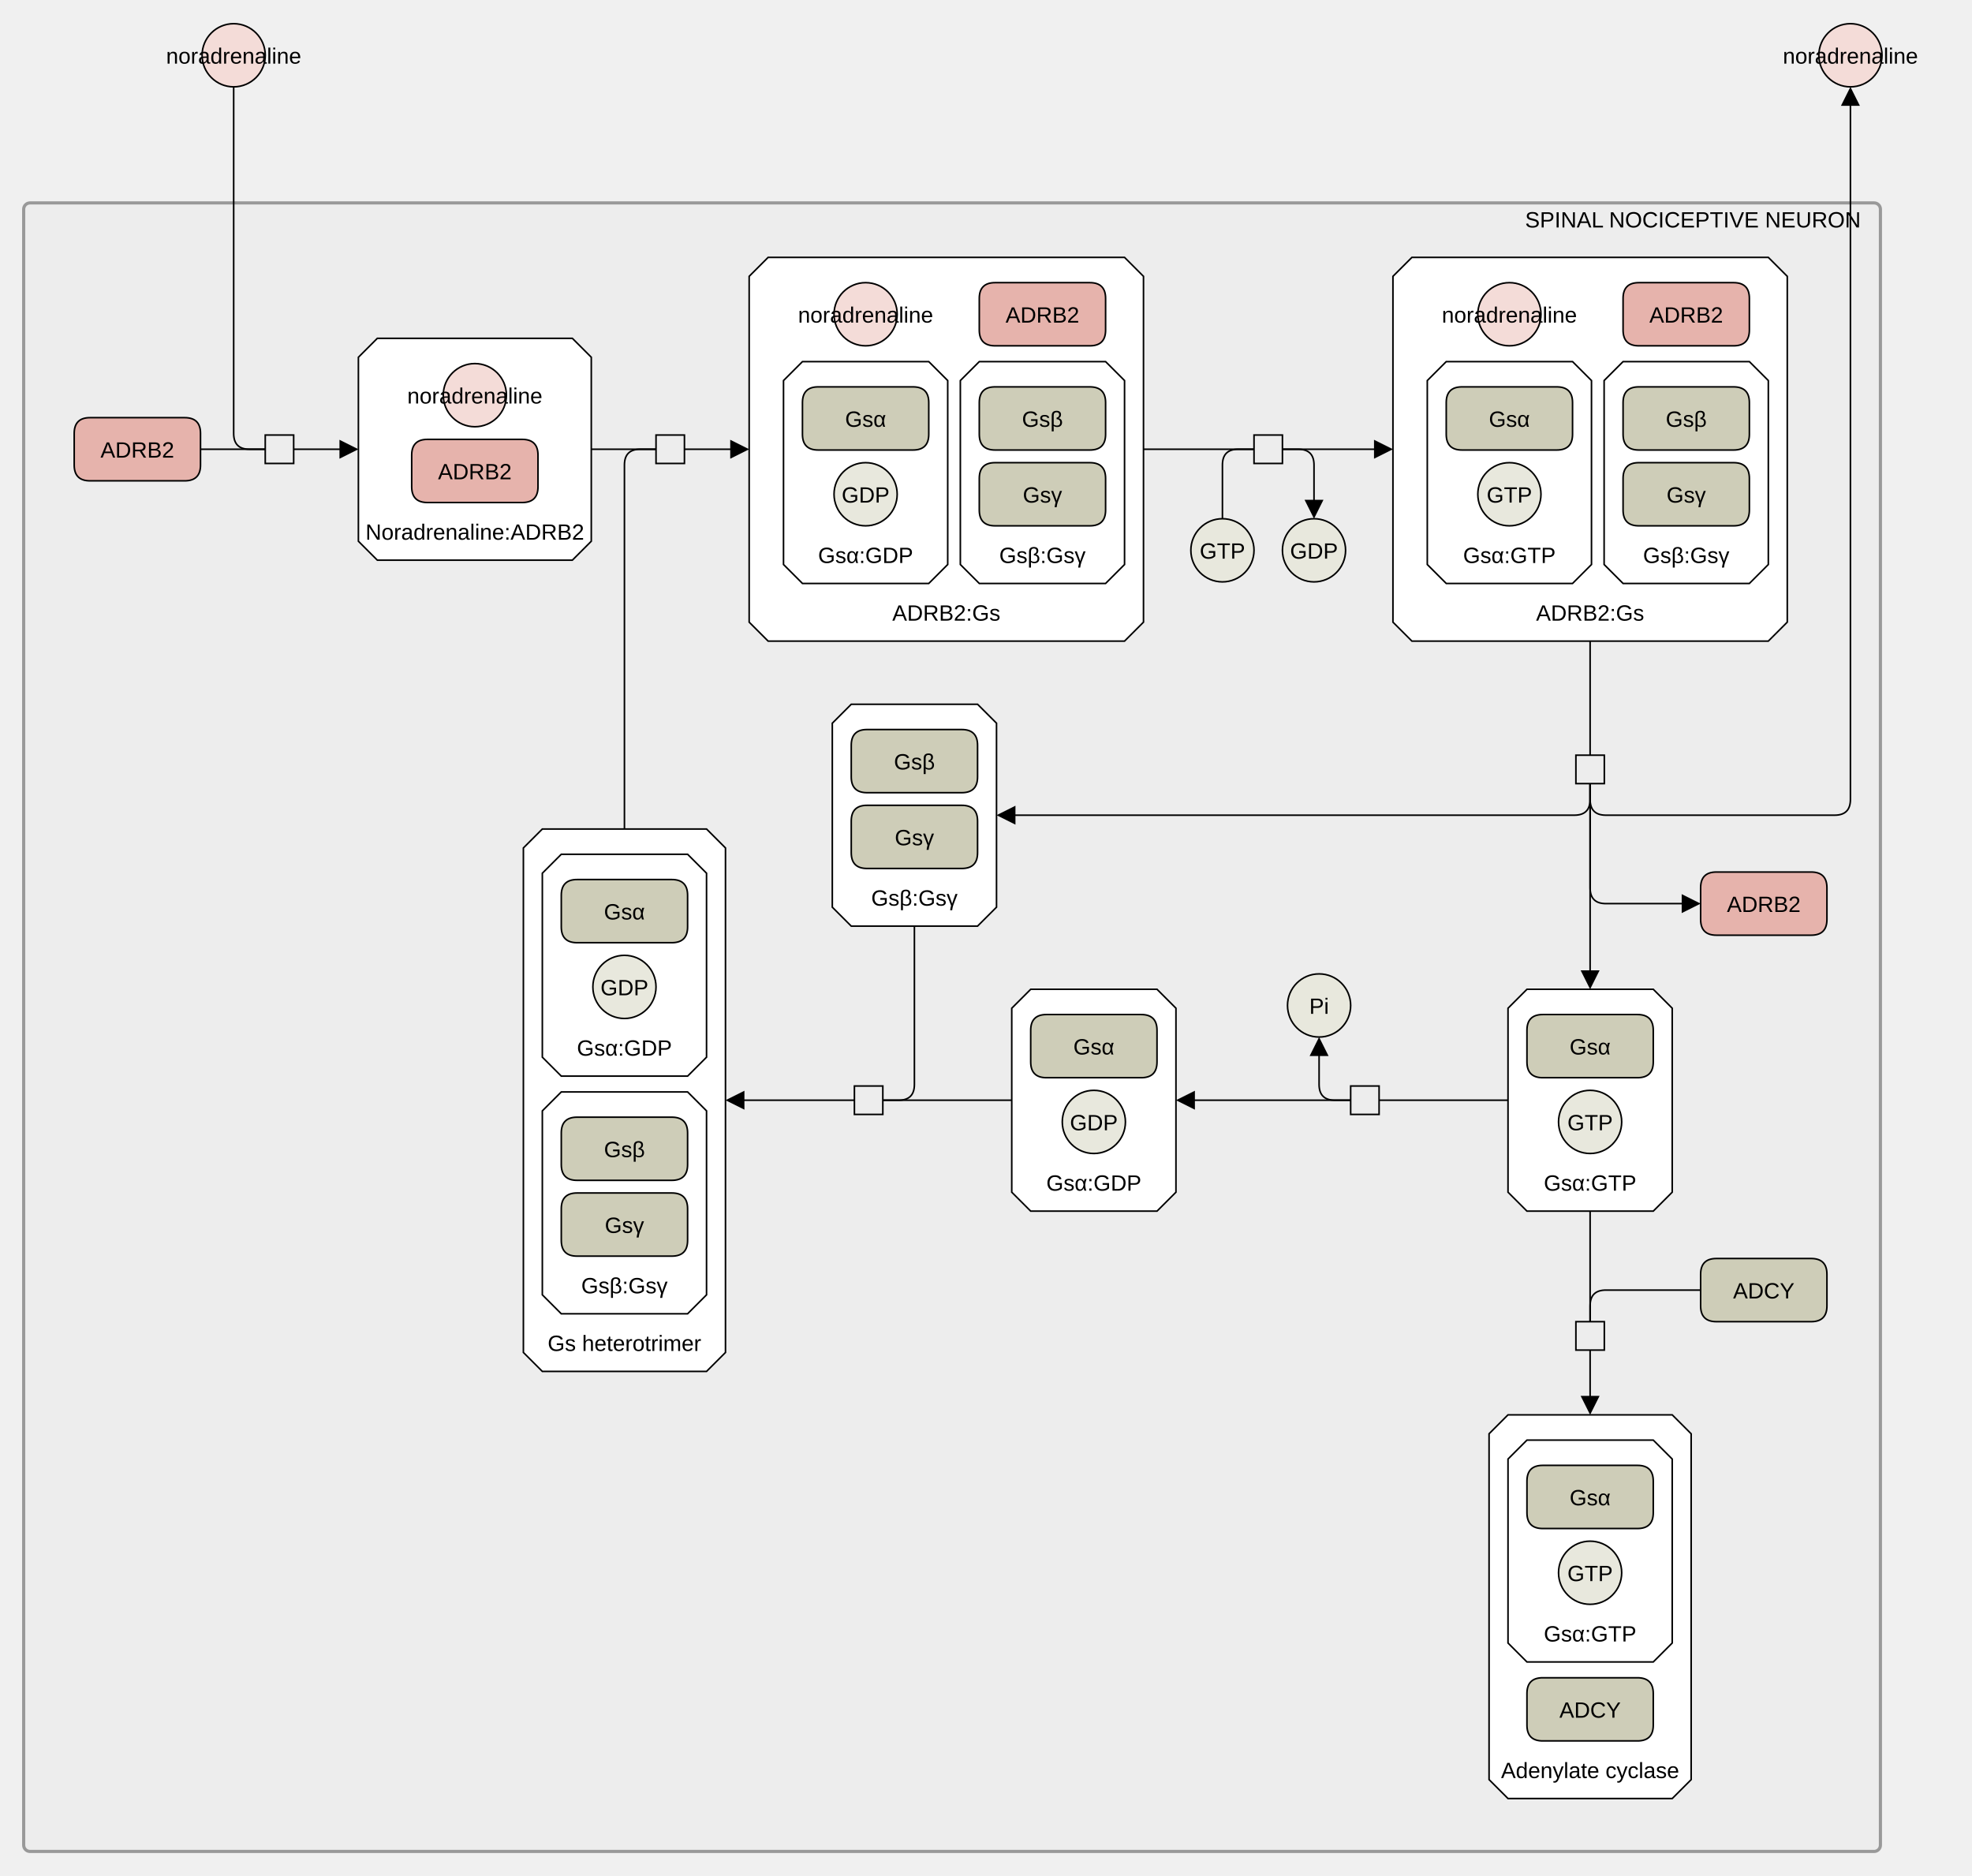
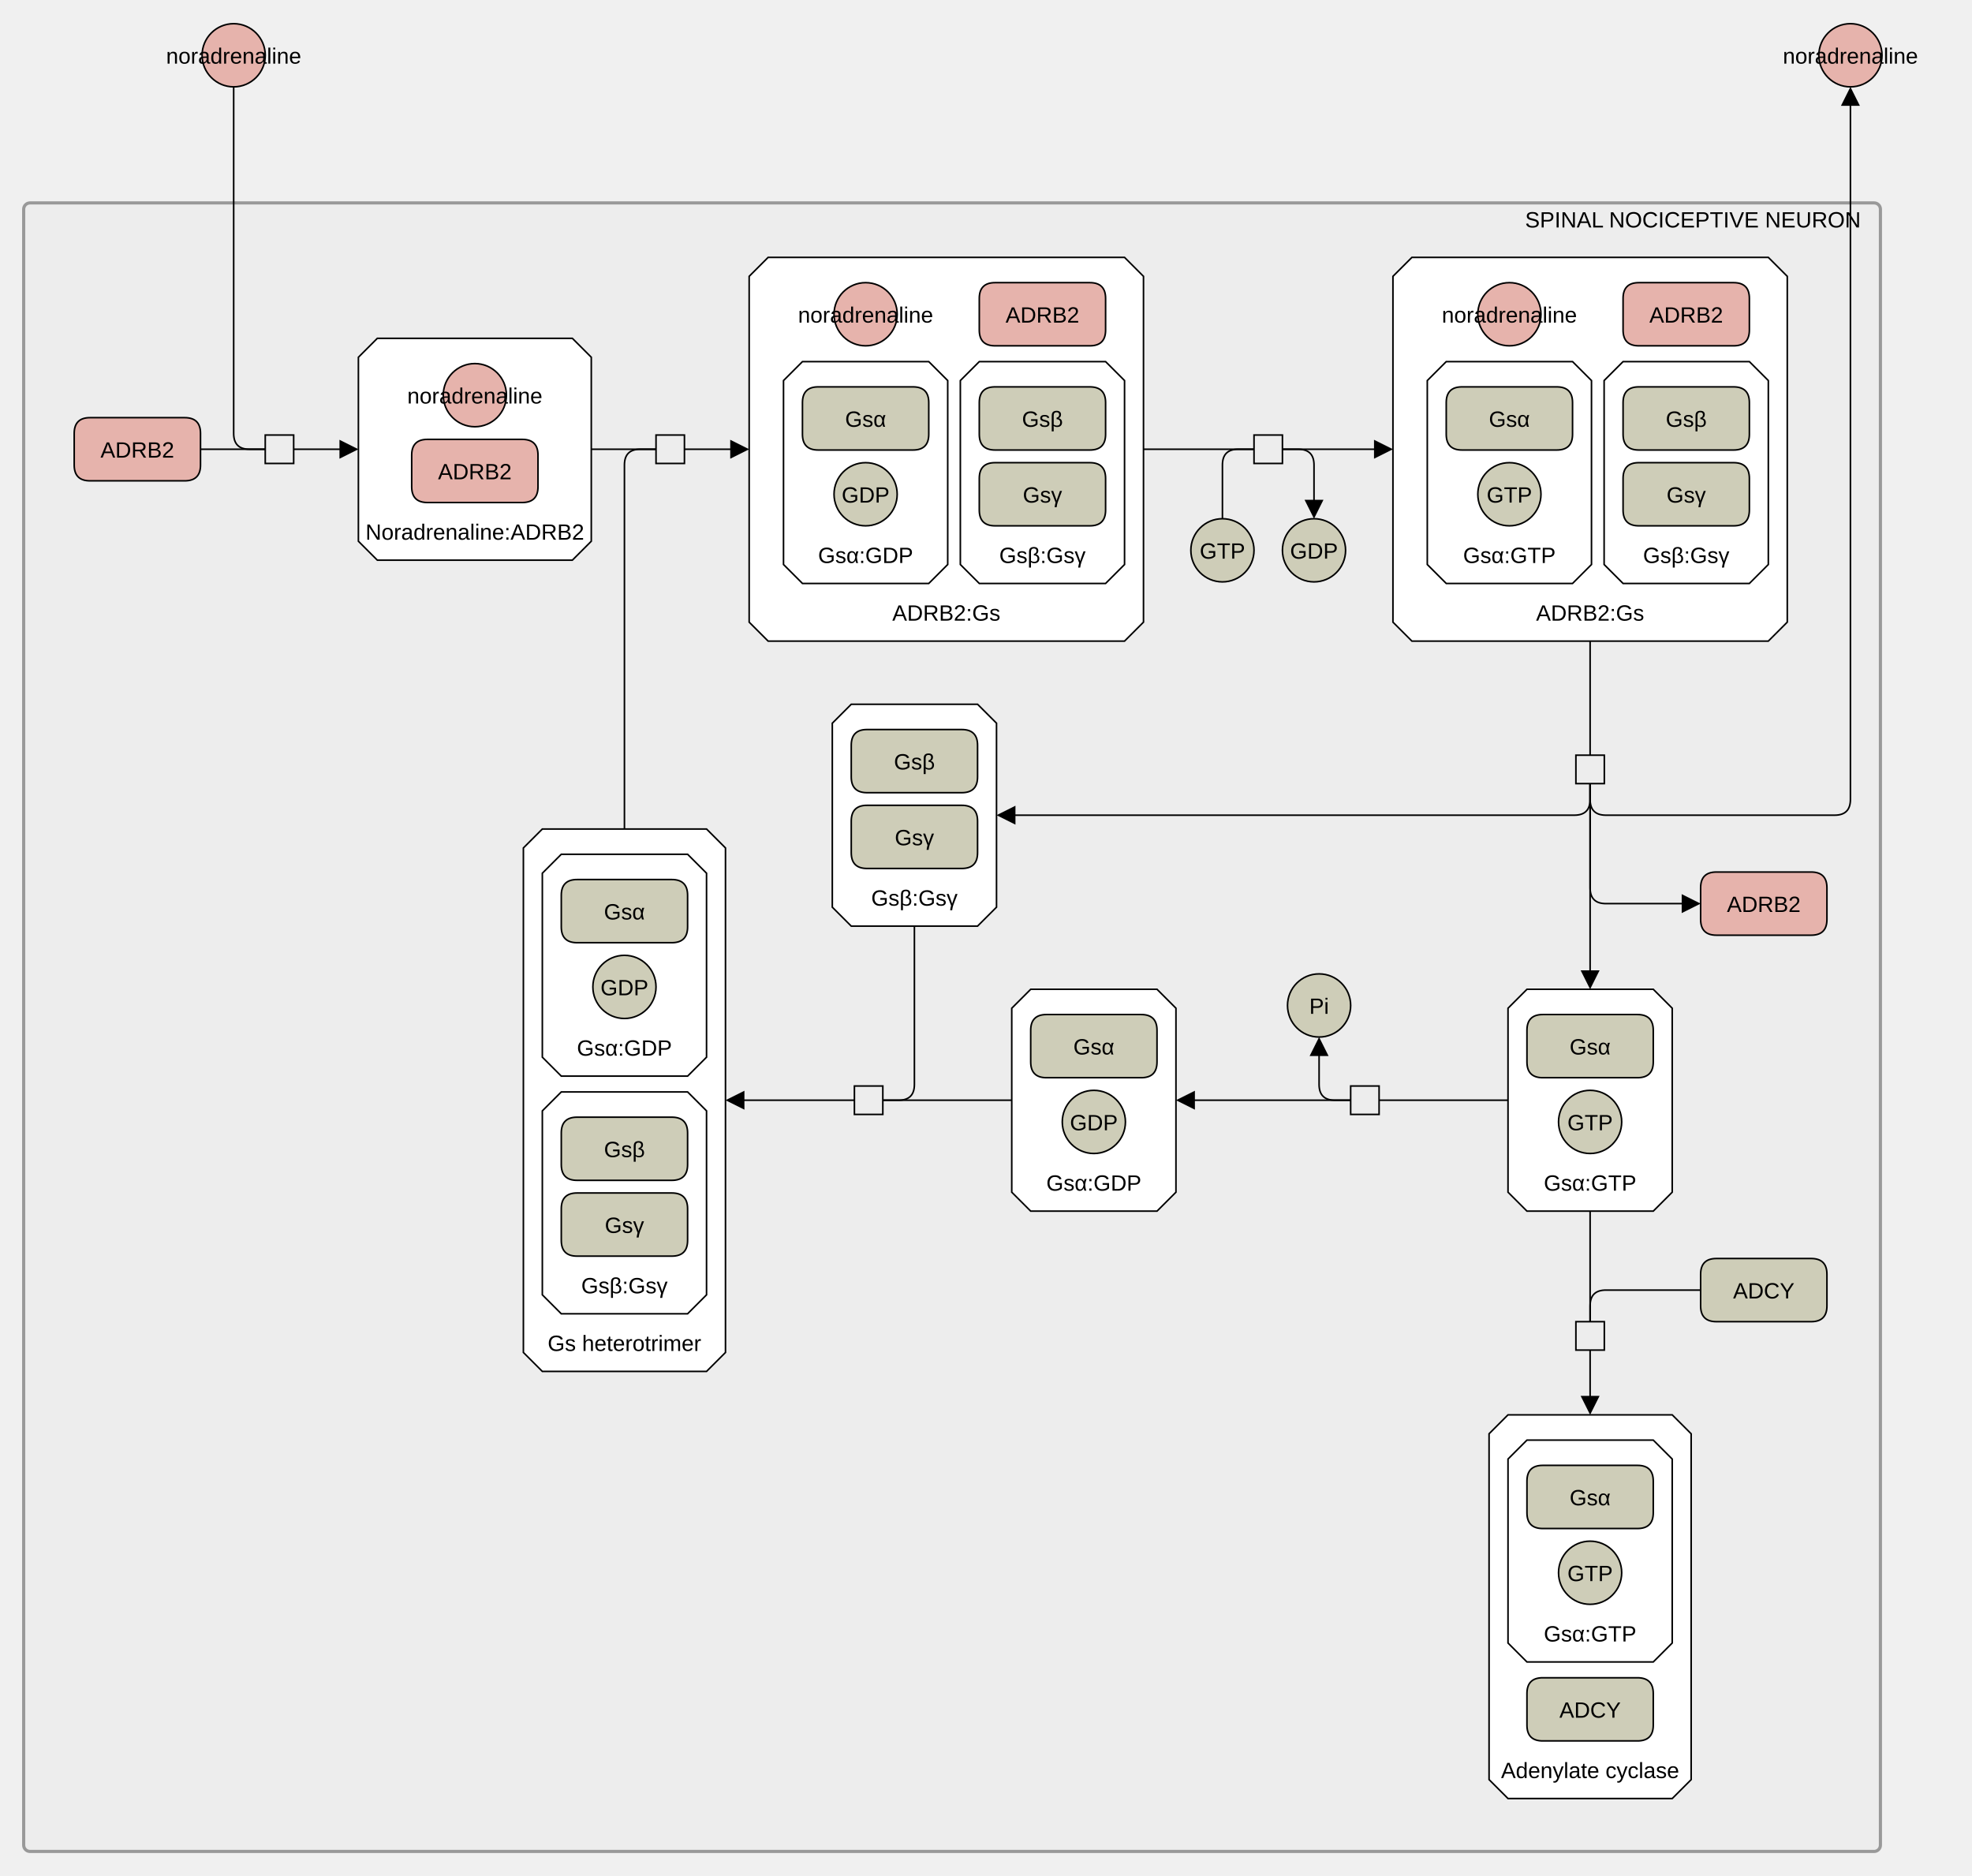
<svg xmlns="http://www.w3.org/2000/svg" width="1249" height="1188" viewBox="0 0 1249 1188" stroke-linecap="butt" stroke-miterlimit="10">
  <g transform="translate(-25,-25)">
    <path d="M40 157.5 C40 155.291 41.791 153.5 44 153.5 L1212 153.5 C1214.209 153.5 1216 155.291 1216 157.5 L1216 1193.5 C1216 1195.709 1214.209 1197.5 1212 1197.5 L44 1197.5 C41.791 1197.5 40 1195.709 40 1193.5 Z" fill="#999999" fill-opacity="0.031" stroke="none" />
    <path d="M40 157.5 C40 155.291 41.791 153.5 44 153.5 L1212 153.5 C1214.209 153.5 1216 155.291 1216 157.5 L1216 1193.5 C1216 1195.709 1214.209 1197.5 1212 1197.5 L44 1197.5 C41.791 1197.5 40 1195.709 40 1193.5 Z" fill="none" stroke="#999999" stroke-width="2" />
    <text x="1097.25" y="169.041" text-anchor="middle" font-family="'Dialog', Arial, Helvetica, sans-serif" font-size="14" fill="#000000" stroke="none" xml:space="preserve">SPINAL NOCICEPTIVE NEURON</text>
    <path d="M980.125 921 L1084.125 921 L1096.125 933 L1096.125 1152 L1084.125 1164 L980.125 1164 L968.125 1152 L968.125 933 Z" fill="#FFFFFF" stroke="none" />
    <path d="M980.125 921 L1084.125 921 L1096.125 933 L1096.125 1152 L1084.125 1164 L980.125 1164 L968.125 1152 L968.125 933 Z" fill="none" stroke="#000000" />
    <text x="1032.125" y="1151.041" text-anchor="middle" font-family="'Dialog', Arial, Helvetica, sans-serif" font-size="14" fill="#000000" stroke="none" xml:space="preserve">Adenylate cyclase</text>
    <path d="M992.125 1097.5 Q992.125 1087.5 1002.125 1087.5 L1062.125 1087.5 Q1072.125 1087.5 1072.125 1097.5 L1072.125 1117.5 Q1072.125 1127.5 1062.125 1127.5 L1002.125 1127.5 Q992.125 1127.5 992.125 1117.5 Z" fill="#CECDB8" stroke="none" />
    <path d="M992.125 1097.5 Q992.125 1087.5 1002.125 1087.5 L1062.125 1087.5 Q1072.125 1087.5 1072.125 1097.5 L1072.125 1117.5 Q1072.125 1127.5 1062.125 1127.5 L1002.125 1127.5 Q992.125 1127.5 992.125 1117.5 Z" fill="none" stroke="#000000" />
    <text x="1032.125" y="1112.791" text-anchor="middle" font-family="'Dialog', Arial, Helvetica, sans-serif" font-size="14" fill="#000000" stroke="none" xml:space="preserve">ADCY</text>
    <path d="M992.125 937 L1072.125 937 L1084.125 949 L1084.125 1065.5 L1072.125 1077.5 L992.125 1077.5 L980.125 1065.5 L980.125 949 Z" fill="#FFFFFF" stroke="none" />
    <path d="M992.125 937 L1072.125 937 L1084.125 949 L1084.125 1065.5 L1072.125 1077.5 L992.125 1077.5 L980.125 1065.5 L980.125 949 Z" fill="none" stroke="#000000" />
    <text x="1032.125" y="1064.541" text-anchor="middle" font-family="'Dialog', Arial, Helvetica, sans-serif" font-size="14" fill="#000000" stroke="none" xml:space="preserve">Gsα:GTP</text>
    <path d="M992.125 963 Q992.125 953 1002.125 953 L1062.125 953 Q1072.125 953 1072.125 963 L1072.125 983 Q1072.125 993 1062.125 993 L1002.125 993 Q992.125 993 992.125 983 Z" fill="#CECDB8" stroke="none" />
    <path d="M992.125 963 Q992.125 953 1002.125 953 L1062.125 953 Q1072.125 953 1072.125 963 L1072.125 983 Q1072.125 993 1062.125 993 L1002.125 993 Q992.125 993 992.125 983 Z" fill="none" stroke="#000000" />
    <text x="1032.125" y="978.291" text-anchor="middle" font-family="'Dialog', Arial, Helvetica, sans-serif" font-size="14" fill="#000000" stroke="none" xml:space="preserve">Gsα</text>
-     <path d="M1012.125 1021 C1012.125 1009.954 1021.079 1001 1032.125 1001 L1032.125 1001 C1043.171 1001 1052.125 1009.954 1052.125 1021 L1052.125 1021 C1052.125 1032.046 1043.171 1041 1032.125 1041 L1032.125 1041 C1021.079 1041 1012.125 1032.046 1012.125 1021 Z" fill="#E8E8DD" stroke="none" />
+     <path d="M1012.125 1021 C1012.125 1009.954 1021.079 1001 1032.125 1001 L1032.125 1001 C1043.171 1001 1052.125 1009.954 1052.125 1021 L1052.125 1021 C1052.125 1032.046 1043.171 1041 1032.125 1041 L1032.125 1041 C1021.079 1041 1012.125 1032.046 1012.125 1021 Z" fill="#CECDB8" stroke="none" />
    <path d="M1012.125 1021 C1012.125 1009.954 1021.079 1001 1032.125 1001 L1032.125 1001 C1043.171 1001 1052.125 1009.954 1052.125 1021 L1052.125 1021 C1052.125 1032.046 1043.171 1041 1032.125 1041 L1032.125 1041 C1021.079 1041 1012.125 1032.046 1012.125 1021 Z" fill="none" stroke="#000000" />
    <text x="1032.125" y="1026.291" text-anchor="middle" font-family="'Dialog', Arial, Helvetica, sans-serif" font-size="14" fill="#000000" stroke="none" xml:space="preserve">GTP</text>
    <path d="M264 239.25 L387.5 239.25 L399.5 251.25 L399.5 367.75 L387.5 379.75 L264 379.75 L252 367.75 L252 251.25 Z" fill="#FFFFFF" stroke="none" />
    <path d="M264 239.25 L387.5 239.25 L399.5 251.25 L399.5 367.75 L387.5 379.75 L264 379.75 L252 367.75 L252 251.25 Z" fill="none" stroke="#000000" />
    <text x="325.75" y="366.791" text-anchor="middle" font-family="'Dialog', Arial, Helvetica, sans-serif" font-size="14" fill="#000000" stroke="none" xml:space="preserve">Noradrenaline:ADRB2</text>
-     <path d="M305.75 275.25 C305.75 264.204 314.704 255.25 325.75 255.25 L325.75 255.25 C336.796 255.25 345.75 264.204 345.75 275.25 L345.75 275.25 C345.75 286.296 336.796 295.25 325.75 295.25 L325.75 295.25 C314.704 295.25 305.75 286.296 305.75 275.25 Z" fill="#F4DCD8" stroke="none" />
+     <path d="M305.75 275.25 C305.75 264.204 314.704 255.25 325.75 255.25 L325.75 255.25 C336.796 255.25 345.75 264.204 345.75 275.25 L345.75 275.25 C345.75 286.296 336.796 295.25 325.75 295.25 L325.75 295.25 C314.704 295.25 305.75 286.296 305.75 275.25 Z" fill="#E6B3AC" stroke="none" />
    <path d="M305.75 275.25 C305.75 264.204 314.704 255.25 325.75 255.25 L325.75 255.25 C336.796 255.25 345.75 264.204 345.75 275.25 L345.75 275.25 C345.75 286.296 336.796 295.25 325.75 295.25 L325.75 295.25 C314.704 295.25 305.75 286.296 305.75 275.25 Z" fill="none" stroke="#000000" />
    <text x="325.75" y="280.541" text-anchor="middle" font-family="'Dialog', Arial, Helvetica, sans-serif" font-size="14" fill="#000000" stroke="none" xml:space="preserve">noradrenaline</text>
    <path d="M285.75 313.25 Q285.75 303.25 295.75 303.25 L355.75 303.25 Q365.75 303.25 365.75 313.25 L365.75 333.25 Q365.75 343.25 355.75 343.25 L295.75 343.25 Q285.75 343.25 285.75 333.25 Z" fill="#E6B3AC" stroke="none" />
    <path d="M285.75 313.25 Q285.75 303.25 295.75 303.25 L355.75 303.25 Q365.75 303.25 365.75 313.25 L365.75 333.25 Q365.75 343.25 355.75 343.25 L295.75 343.25 Q285.75 343.25 285.75 333.25 Z" fill="none" stroke="#000000" />
    <text x="325.75" y="328.541" text-anchor="middle" font-family="'Dialog', Arial, Helvetica, sans-serif" font-size="14" fill="#000000" stroke="none" xml:space="preserve">ADRB2</text>
    <path d="M368.5 550 L472.5 550 L484.5 562 L484.5 881.5 L472.5 893.5 L368.5 893.5 L356.5 881.5 L356.5 562 Z" fill="#FFFFFF" stroke="none" />
    <path d="M368.5 550 L472.5 550 L484.5 562 L484.5 881.5 L472.5 893.5 L368.5 893.5 L356.5 881.5 L356.5 562 Z" fill="none" stroke="#000000" />
    <text x="420.5" y="880.541" text-anchor="middle" font-family="'Dialog', Arial, Helvetica, sans-serif" font-size="14" fill="#000000" stroke="none" xml:space="preserve">Gs heterotrimer</text>
    <path d="M380.5 716.5 L460.5 716.5 L472.5 728.5 L472.5 845 L460.5 857 L380.5 857 L368.5 845 L368.5 728.5 Z" fill="#FFFFFF" stroke="none" />
    <path d="M380.5 716.5 L460.5 716.5 L472.5 728.5 L472.5 845 L460.5 857 L380.5 857 L368.5 845 L368.5 728.5 Z" fill="none" stroke="#000000" />
    <text x="420.5" y="844.041" text-anchor="middle" font-family="'Dialog', Arial, Helvetica, sans-serif" font-size="14" fill="#000000" stroke="none" xml:space="preserve">Gsβ:Gsγ</text>
    <path d="M380.5 742.5 Q380.5 732.5 390.5 732.5 L450.5 732.5 Q460.5 732.5 460.5 742.5 L460.5 762.5 Q460.5 772.5 450.5 772.5 L390.5 772.5 Q380.5 772.5 380.5 762.5 Z" fill="#CECDB8" stroke="none" />
    <path d="M380.5 742.5 Q380.5 732.5 390.5 732.5 L450.5 732.5 Q460.5 732.5 460.5 742.5 L460.5 762.5 Q460.5 772.5 450.5 772.5 L390.5 772.5 Q380.5 772.5 380.5 762.5 Z" fill="none" stroke="#000000" />
    <text x="420.5" y="757.791" text-anchor="middle" font-family="'Dialog', Arial, Helvetica, sans-serif" font-size="14" fill="#000000" stroke="none" xml:space="preserve">Gsβ</text>
    <path d="M380.5 790.5 Q380.5 780.5 390.5 780.5 L450.5 780.5 Q460.5 780.5 460.5 790.5 L460.5 810.5 Q460.5 820.5 450.5 820.5 L390.5 820.5 Q380.5 820.5 380.5 810.5 Z" fill="#CECDB8" stroke="none" />
    <path d="M380.5 790.5 Q380.5 780.5 390.5 780.5 L450.5 780.5 Q460.5 780.5 460.5 790.5 L460.5 810.5 Q460.5 820.5 450.5 820.5 L390.5 820.5 Q380.5 820.5 380.5 810.5 Z" fill="none" stroke="#000000" />
    <text x="420.5" y="805.791" text-anchor="middle" font-family="'Dialog', Arial, Helvetica, sans-serif" font-size="14" fill="#000000" stroke="none" xml:space="preserve">Gsγ</text>
    <path d="M380.5 566 L460.5 566 L472.5 578 L472.5 694.5 L460.5 706.5 L380.5 706.5 L368.5 694.5 L368.5 578 Z" fill="#FFFFFF" stroke="none" />
    <path d="M380.5 566 L460.5 566 L472.5 578 L472.5 694.5 L460.5 706.5 L380.5 706.5 L368.5 694.5 L368.5 578 Z" fill="none" stroke="#000000" />
    <text x="420.5" y="693.541" text-anchor="middle" font-family="'Dialog', Arial, Helvetica, sans-serif" font-size="14" fill="#000000" stroke="none" xml:space="preserve">Gsα:GDP</text>
    <path d="M380.5 592 Q380.5 582 390.5 582 L450.5 582 Q460.5 582 460.5 592 L460.5 612 Q460.5 622 450.5 622 L390.5 622 Q380.5 622 380.5 612 Z" fill="#CECDB8" stroke="none" />
    <path d="M380.5 592 Q380.5 582 390.5 582 L450.5 582 Q460.5 582 460.5 592 L460.5 612 Q460.5 622 450.5 622 L390.5 622 Q380.5 622 380.5 612 Z" fill="none" stroke="#000000" />
    <text x="420.5" y="607.291" text-anchor="middle" font-family="'Dialog', Arial, Helvetica, sans-serif" font-size="14" fill="#000000" stroke="none" xml:space="preserve">Gsα</text>
-     <path d="M400.5 650 C400.5 638.954 409.454 630 420.5 630 L420.5 630 C431.546 630 440.5 638.954 440.5 650 L440.5 650 C440.5 661.046 431.546 670 420.5 670 L420.5 670 C409.454 670 400.5 661.046 400.5 650 Z" fill="#E8E8DD" stroke="none" />
+     <path d="M400.5 650 C400.5 638.954 409.454 630 420.5 630 L420.5 630 C431.546 630 440.5 638.954 440.5 650 L440.5 650 C440.5 661.046 431.546 670 420.5 670 L420.5 670 C409.454 670 400.5 661.046 400.5 650 Z" fill="#CECDB8" stroke="none" />
    <path d="M400.5 650 C400.5 638.954 409.454 630 420.5 630 L420.5 630 C431.546 630 440.5 638.954 440.5 650 L440.5 650 C440.5 661.046 431.546 670 420.5 670 L420.5 670 C409.454 670 400.5 661.046 400.5 650 Z" fill="none" stroke="#000000" />
    <text x="420.5" y="655.291" text-anchor="middle" font-family="'Dialog', Arial, Helvetica, sans-serif" font-size="14" fill="#000000" stroke="none" xml:space="preserve">GDP</text>
    <path d="M564.156 471 L644.156 471 L656.156 483 L656.156 599.5 L644.156 611.5 L564.156 611.5 L552.156 599.5 L552.156 483 Z" fill="#FFFFFF" stroke="none" />
    <path d="M564.156 471 L644.156 471 L656.156 483 L656.156 599.5 L644.156 611.5 L564.156 611.5 L552.156 599.5 L552.156 483 Z" fill="none" stroke="#000000" />
    <text x="604.156" y="598.541" text-anchor="middle" font-family="'Dialog', Arial, Helvetica, sans-serif" font-size="14" fill="#000000" stroke="none" xml:space="preserve">Gsβ:Gsγ</text>
    <path d="M564.156 497 Q564.156 487 574.156 487 L634.156 487 Q644.156 487 644.156 497 L644.156 517 Q644.156 527 634.156 527 L574.156 527 Q564.156 527 564.156 517 Z" fill="#CECDB8" stroke="none" />
    <path d="M564.156 497 Q564.156 487 574.156 487 L634.156 487 Q644.156 487 644.156 497 L644.156 517 Q644.156 527 634.156 527 L574.156 527 Q564.156 527 564.156 517 Z" fill="none" stroke="#000000" />
    <text x="604.156" y="512.291" text-anchor="middle" font-family="'Dialog', Arial, Helvetica, sans-serif" font-size="14" fill="#000000" stroke="none" xml:space="preserve">Gsβ</text>
    <path d="M564.156 545 Q564.156 535 574.156 535 L634.156 535 Q644.156 535 644.156 545 L644.156 565 Q644.156 575 634.156 575 L574.156 575 Q564.156 575 564.156 565 Z" fill="#CECDB8" stroke="none" />
    <path d="M564.156 545 Q564.156 535 574.156 535 L634.156 535 Q644.156 535 644.156 545 L644.156 565 Q644.156 575 634.156 575 L574.156 575 Q564.156 575 564.156 565 Z" fill="none" stroke="#000000" />
    <text x="604.156" y="560.291" text-anchor="middle" font-family="'Dialog', Arial, Helvetica, sans-serif" font-size="14" fill="#000000" stroke="none" xml:space="preserve">Gsγ</text>
    <path d="M511.5 188 L737.25 188 L749.25 200 L749.25 419 L737.25 431 L511.5 431 L499.5 419 L499.5 200 Z" fill="#FFFFFF" stroke="none" />
    <path d="M511.5 188 L737.25 188 L749.25 200 L749.25 419 L737.25 431 L511.5 431 L499.5 419 L499.5 200 Z" fill="none" stroke="#000000" />
    <text x="624.375" y="418.041" text-anchor="middle" font-family="'Dialog', Arial, Helvetica, sans-serif" font-size="14" fill="#000000" stroke="none" xml:space="preserve">ADRB2:Gs</text>
    <path d="M645.25 254 L725.25 254 L737.25 266 L737.25 382.5 L725.25 394.5 L645.25 394.5 L633.25 382.5 L633.25 266 Z" fill="#FFFFFF" stroke="none" />
    <path d="M645.25 254 L725.25 254 L737.25 266 L737.25 382.5 L725.25 394.5 L645.25 394.5 L633.25 382.5 L633.25 266 Z" fill="none" stroke="#000000" />
    <text x="685.25" y="381.541" text-anchor="middle" font-family="'Dialog', Arial, Helvetica, sans-serif" font-size="14" fill="#000000" stroke="none" xml:space="preserve">Gsβ:Gsγ</text>
    <path d="M645.25 280 Q645.25 270 655.25 270 L715.25 270 Q725.25 270 725.25 280 L725.25 300 Q725.25 310 715.25 310 L655.25 310 Q645.25 310 645.25 300 Z" fill="#CECDB8" stroke="none" />
    <path d="M645.25 280 Q645.25 270 655.25 270 L715.25 270 Q725.25 270 725.25 280 L725.25 300 Q725.25 310 715.25 310 L655.25 310 Q645.25 310 645.25 300 Z" fill="none" stroke="#000000" />
    <text x="685.25" y="295.291" text-anchor="middle" font-family="'Dialog', Arial, Helvetica, sans-serif" font-size="14" fill="#000000" stroke="none" xml:space="preserve">Gsβ</text>
    <path d="M645.25 328 Q645.25 318 655.25 318 L715.25 318 Q725.25 318 725.25 328 L725.25 348 Q725.25 358 715.25 358 L655.25 358 Q645.25 358 645.25 348 Z" fill="#CECDB8" stroke="none" />
    <path d="M645.25 328 Q645.25 318 655.25 318 L715.25 318 Q725.25 318 725.25 328 L725.25 348 Q725.25 358 715.25 358 L655.25 358 Q645.25 358 645.25 348 Z" fill="none" stroke="#000000" />
    <text x="685.25" y="343.291" text-anchor="middle" font-family="'Dialog', Arial, Helvetica, sans-serif" font-size="14" fill="#000000" stroke="none" xml:space="preserve">Gsγ</text>
    <path d="M533.25 254 L613.25 254 L625.25 266 L625.25 382.5 L613.25 394.5 L533.25 394.5 L521.25 382.5 L521.25 266 Z" fill="#FFFFFF" stroke="none" />
    <path d="M533.25 254 L613.25 254 L625.25 266 L625.25 382.5 L613.25 394.5 L533.25 394.5 L521.25 382.5 L521.25 266 Z" fill="none" stroke="#000000" />
    <text x="573.25" y="381.541" text-anchor="middle" font-family="'Dialog', Arial, Helvetica, sans-serif" font-size="14" fill="#000000" stroke="none" xml:space="preserve">Gsα:GDP</text>
    <path d="M533.25 280 Q533.25 270 543.25 270 L603.25 270 Q613.25 270 613.25 280 L613.25 300 Q613.25 310 603.25 310 L543.25 310 Q533.25 310 533.25 300 Z" fill="#CECDB8" stroke="none" />
    <path d="M533.25 280 Q533.25 270 543.25 270 L603.25 270 Q613.25 270 613.25 280 L613.25 300 Q613.25 310 603.25 310 L543.25 310 Q533.25 310 533.25 300 Z" fill="none" stroke="#000000" />
    <text x="573.25" y="295.291" text-anchor="middle" font-family="'Dialog', Arial, Helvetica, sans-serif" font-size="14" fill="#000000" stroke="none" xml:space="preserve">Gsα</text>
-     <path d="M553.25 338 C553.25 326.954 562.204 318 573.25 318 L573.25 318 C584.296 318 593.25 326.954 593.25 338 L593.25 338 C593.25 349.046 584.296 358 573.25 358 L573.25 358 C562.204 358 553.25 349.046 553.25 338 Z" fill="#E8E8DD" stroke="none" />
+     <path d="M553.25 338 C553.25 326.954 562.204 318 573.25 318 L573.25 318 C584.296 318 593.25 326.954 593.25 338 L593.25 338 C593.25 349.046 584.296 358 573.25 358 L573.25 358 C562.204 358 553.25 349.046 553.25 338 Z" fill="#CECDB8" stroke="none" />
    <path d="M553.25 338 C553.25 326.954 562.204 318 573.25 318 L573.25 318 C584.296 318 593.25 326.954 593.25 338 L593.25 338 C593.25 349.046 584.296 358 573.25 358 L573.25 358 C562.204 358 553.25 349.046 553.25 338 Z" fill="none" stroke="#000000" />
    <text x="573.25" y="343.291" text-anchor="middle" font-family="'Dialog', Arial, Helvetica, sans-serif" font-size="14" fill="#000000" stroke="none" xml:space="preserve">GDP</text>
-     <path d="M553.25 224 C553.25 212.954 562.204 204 573.25 204 L573.25 204 C584.296 204 593.25 212.954 593.25 224 L593.25 224 C593.25 235.046 584.296 244 573.25 244 L573.25 244 C562.204 244 553.25 235.046 553.25 224 Z" fill="#F4DCD8" stroke="none" />
+     <path d="M553.25 224 C553.25 212.954 562.204 204 573.25 204 L573.25 204 C584.296 204 593.25 212.954 593.25 224 L593.25 224 C593.25 235.046 584.296 244 573.25 244 L573.25 244 C562.204 244 553.25 235.046 553.25 224 Z" fill="#E6B3AC" stroke="none" />
    <path d="M553.25 224 C553.25 212.954 562.204 204 573.25 204 L573.25 204 C584.296 204 593.25 212.954 593.25 224 L593.25 224 C593.25 235.046 584.296 244 573.25 244 L573.25 244 C562.204 244 553.25 235.046 553.25 224 Z" fill="none" stroke="#000000" />
    <text x="573.25" y="229.291" text-anchor="middle" font-family="'Dialog', Arial, Helvetica, sans-serif" font-size="14" fill="#000000" stroke="none" xml:space="preserve">noradrenaline</text>
    <path d="M645.25 214 Q645.25 204 655.25 204 L715.25 204 Q725.25 204 725.25 214 L725.25 234 Q725.25 244 715.25 244 L655.25 244 Q645.25 244 645.25 234 Z" fill="#E6B3AC" stroke="none" />
    <path d="M645.25 214 Q645.25 204 655.25 204 L715.25 204 Q725.25 204 725.25 214 L725.25 234 Q725.25 244 715.25 244 L655.25 244 Q645.25 244 645.25 234 Z" fill="none" stroke="#000000" />
    <text x="685.25" y="229.291" text-anchor="middle" font-family="'Dialog', Arial, Helvetica, sans-serif" font-size="14" fill="#000000" stroke="none" xml:space="preserve">ADRB2</text>
    <path d="M919.25 188 L1145 188 L1157 200 L1157 419 L1145 431 L919.25 431 L907.25 419 L907.25 200 Z" fill="#FFFFFF" stroke="none" />
    <path d="M919.25 188 L1145 188 L1157 200 L1157 419 L1145 431 L919.25 431 L907.25 419 L907.25 200 Z" fill="none" stroke="#000000" />
    <text x="1032.125" y="418.041" text-anchor="middle" font-family="'Dialog', Arial, Helvetica, sans-serif" font-size="14" fill="#000000" stroke="none" xml:space="preserve">ADRB2:Gs</text>
    <path d="M1053 254 L1133 254 L1145 266 L1145 382.5 L1133 394.5 L1053 394.5 L1041 382.5 L1041 266 Z" fill="#FFFFFF" stroke="none" />
    <path d="M1053 254 L1133 254 L1145 266 L1145 382.5 L1133 394.5 L1053 394.5 L1041 382.5 L1041 266 Z" fill="none" stroke="#000000" />
    <text x="1093" y="381.541" text-anchor="middle" font-family="'Dialog', Arial, Helvetica, sans-serif" font-size="14" fill="#000000" stroke="none" xml:space="preserve">Gsβ:Gsγ</text>
    <path d="M1053 280 Q1053 270 1063 270 L1123 270 Q1133 270 1133 280 L1133 300 Q1133 310 1123 310 L1063 310 Q1053 310 1053 300 Z" fill="#CECDB8" stroke="none" />
    <path d="M1053 280 Q1053 270 1063 270 L1123 270 Q1133 270 1133 280 L1133 300 Q1133 310 1123 310 L1063 310 Q1053 310 1053 300 Z" fill="none" stroke="#000000" />
    <text x="1093" y="295.291" text-anchor="middle" font-family="'Dialog', Arial, Helvetica, sans-serif" font-size="14" fill="#000000" stroke="none" xml:space="preserve">Gsβ</text>
    <path d="M1053 328 Q1053 318 1063 318 L1123 318 Q1133 318 1133 328 L1133 348 Q1133 358 1123 358 L1063 358 Q1053 358 1053 348 Z" fill="#CECDB8" stroke="none" />
    <path d="M1053 328 Q1053 318 1063 318 L1123 318 Q1133 318 1133 328 L1133 348 Q1133 358 1123 358 L1063 358 Q1053 358 1053 348 Z" fill="none" stroke="#000000" />
    <text x="1093" y="343.291" text-anchor="middle" font-family="'Dialog', Arial, Helvetica, sans-serif" font-size="14" fill="#000000" stroke="none" xml:space="preserve">Gsγ</text>
    <path d="M941 254 L1021 254 L1033 266 L1033 382.5 L1021 394.5 L941 394.5 L929 382.5 L929 266 Z" fill="#FFFFFF" stroke="none" />
    <path d="M941 254 L1021 254 L1033 266 L1033 382.5 L1021 394.5 L941 394.5 L929 382.5 L929 266 Z" fill="none" stroke="#000000" />
    <text x="981" y="381.541" text-anchor="middle" font-family="'Dialog', Arial, Helvetica, sans-serif" font-size="14" fill="#000000" stroke="none" xml:space="preserve">Gsα:GTP</text>
    <path d="M941 280 Q941 270 951 270 L1011 270 Q1021 270 1021 280 L1021 300 Q1021 310 1011 310 L951 310 Q941 310 941 300 Z" fill="#CECDB8" stroke="none" />
    <path d="M941 280 Q941 270 951 270 L1011 270 Q1021 270 1021 280 L1021 300 Q1021 310 1011 310 L951 310 Q941 310 941 300 Z" fill="none" stroke="#000000" />
    <text x="981" y="295.291" text-anchor="middle" font-family="'Dialog', Arial, Helvetica, sans-serif" font-size="14" fill="#000000" stroke="none" xml:space="preserve">Gsα</text>
-     <path d="M961 338 C961 326.954 969.954 318 981 318 L981 318 C992.046 318 1001 326.954 1001 338 L1001 338 C1001 349.046 992.046 358 981 358 L981 358 C969.954 358 961 349.046 961 338 Z" fill="#E8E8DD" stroke="none" />
+     <path d="M961 338 C961 326.954 969.954 318 981 318 L981 318 C992.046 318 1001 326.954 1001 338 L1001 338 C1001 349.046 992.046 358 981 358 L981 358 C969.954 358 961 349.046 961 338 Z" fill="#CECDB8" stroke="none" />
    <path d="M961 338 C961 326.954 969.954 318 981 318 L981 318 C992.046 318 1001 326.954 1001 338 L1001 338 C1001 349.046 992.046 358 981 358 L981 358 C969.954 358 961 349.046 961 338 Z" fill="none" stroke="#000000" />
    <text x="981" y="343.291" text-anchor="middle" font-family="'Dialog', Arial, Helvetica, sans-serif" font-size="14" fill="#000000" stroke="none" xml:space="preserve">GTP</text>
-     <path d="M961 224 C961 212.954 969.954 204 981 204 L981 204 C992.046 204 1001 212.954 1001 224 L1001 224 C1001 235.046 992.046 244 981 244 L981 244 C969.954 244 961 235.046 961 224 Z" fill="#F4DCD8" stroke="none" />
+     <path d="M961 224 C961 212.954 969.954 204 981 204 L981 204 C992.046 204 1001 212.954 1001 224 L1001 224 C1001 235.046 992.046 244 981 244 L981 244 C969.954 244 961 235.046 961 224 Z" fill="#E6B3AC" stroke="none" />
    <path d="M961 224 C961 212.954 969.954 204 981 204 L981 204 C992.046 204 1001 212.954 1001 224 L1001 224 C1001 235.046 992.046 244 981 244 L981 244 C969.954 244 961 235.046 961 224 Z" fill="none" stroke="#000000" />
    <text x="981" y="229.291" text-anchor="middle" font-family="'Dialog', Arial, Helvetica, sans-serif" font-size="14" fill="#000000" stroke="none" xml:space="preserve">noradrenaline</text>
    <path d="M1053 214 Q1053 204 1063 204 L1123 204 Q1133 204 1133 214 L1133 234 Q1133 244 1123 244 L1063 244 Q1053 244 1053 234 Z" fill="#E6B3AC" stroke="none" />
    <path d="M1053 214 Q1053 204 1063 204 L1123 204 Q1133 204 1133 214 L1133 234 Q1133 244 1123 244 L1063 244 Q1053 244 1053 234 Z" fill="none" stroke="#000000" />
    <text x="1093" y="229.291" text-anchor="middle" font-family="'Dialog', Arial, Helvetica, sans-serif" font-size="14" fill="#000000" stroke="none" xml:space="preserve">ADRB2</text>
    <path d="M72 299.5 Q72 289.5 82 289.5 L142 289.5 Q152 289.5 152 299.5 L152 319.5 Q152 329.5 142 329.5 L82 329.5 Q72 329.5 72 319.5 Z" fill="#E6B3AC" stroke="none" />
    <path d="M72 299.5 Q72 289.5 82 289.5 L142 289.5 Q152 289.5 152 299.5 L152 319.5 Q152 329.5 142 329.5 L82 329.5 Q72 329.5 72 319.5 Z" fill="none" stroke="#000000" />
    <text x="112" y="314.791" text-anchor="middle" font-family="'Dialog', Arial, Helvetica, sans-serif" font-size="14" fill="#000000" stroke="none" xml:space="preserve">ADRB2</text>
-     <path d="M837.25 373.5 C837.25 362.454 846.204 353.5 857.25 353.5 L857.25 353.5 C868.296 353.5 877.25 362.454 877.25 373.5 L877.25 373.5 C877.25 384.546 868.296 393.5 857.25 393.5 L857.25 393.5 C846.204 393.5 837.25 384.546 837.25 373.5 Z" fill="#E8E8DD" stroke="none" />
+     <path d="M837.25 373.5 C837.25 362.454 846.204 353.5 857.25 353.5 L857.25 353.5 C868.296 353.5 877.25 362.454 877.25 373.5 L877.25 373.5 C877.25 384.546 868.296 393.5 857.25 393.5 L857.25 393.5 C846.204 393.5 837.25 384.546 837.25 373.5 Z" fill="#CECDB8" stroke="none" />
    <path d="M837.25 373.5 C837.25 362.454 846.204 353.5 857.25 353.5 L857.25 353.5 C868.296 353.5 877.25 362.454 877.25 373.5 L877.25 373.5 C877.25 384.546 868.296 393.5 857.25 393.5 L857.25 393.5 C846.204 393.5 837.25 384.546 837.25 373.5 Z" fill="none" stroke="#000000" />
    <text x="857.25" y="378.791" text-anchor="middle" font-family="'Dialog', Arial, Helvetica, sans-serif" font-size="14" fill="#000000" stroke="none" xml:space="preserve">GDP</text>
-     <path d="M840.469 661.75 C840.469 650.704 849.423 641.75 860.469 641.75 L860.469 641.75 C871.515 641.75 880.469 650.704 880.469 661.75 L880.469 661.75 C880.469 672.796 871.515 681.75 860.469 681.75 L860.469 681.75 C849.423 681.75 840.469 672.796 840.469 661.75 Z" fill="#E8E8DD" stroke="none" />
+     <path d="M840.469 661.75 C840.469 650.704 849.423 641.75 860.469 641.75 L860.469 641.75 C871.515 641.75 880.469 650.704 880.469 661.75 L880.469 661.75 C880.469 672.796 871.515 681.75 860.469 681.75 L860.469 681.75 C849.423 681.75 840.469 672.796 840.469 661.75 Z" fill="#CECDB8" stroke="none" />
    <path d="M840.469 661.75 C840.469 650.704 849.423 641.75 860.469 641.75 L860.469 641.75 C871.515 641.75 880.469 650.704 880.469 661.75 L880.469 661.75 C880.469 672.796 871.515 681.75 860.469 681.75 L860.469 681.75 C849.423 681.75 840.469 672.796 840.469 661.75 Z" fill="none" stroke="#000000" />
    <text x="860.469" y="667.041" text-anchor="middle" font-family="'Dialog', Arial, Helvetica, sans-serif" font-size="14" fill="#000000" stroke="none" xml:space="preserve">Pi</text>
-     <path d="M779.25 373.5 C779.25 362.454 788.204 353.5 799.25 353.5 L799.25 353.5 C810.296 353.5 819.25 362.454 819.25 373.5 L819.25 373.5 C819.25 384.546 810.296 393.5 799.25 393.5 L799.25 393.5 C788.204 393.5 779.25 384.546 779.25 373.5 Z" fill="#E8E8DD" stroke="none" />
+     <path d="M779.25 373.5 C779.25 362.454 788.204 353.5 799.25 353.5 L799.25 353.5 C810.296 353.5 819.25 362.454 819.25 373.5 L819.25 373.5 C819.25 384.546 810.296 393.5 799.25 393.5 L799.25 393.5 C788.204 393.5 779.25 384.546 779.25 373.5 Z" fill="#CECDB8" stroke="none" />
    <path d="M779.25 373.5 C779.25 362.454 788.204 353.5 799.25 353.5 L799.25 353.5 C810.296 353.5 819.25 362.454 819.25 373.5 L819.25 373.5 C819.25 384.546 810.296 393.5 799.25 393.5 L799.25 393.5 C788.204 393.5 779.25 384.546 779.25 373.5 Z" fill="none" stroke="#000000" />
    <text x="799.25" y="378.791" text-anchor="middle" font-family="'Dialog', Arial, Helvetica, sans-serif" font-size="14" fill="#000000" stroke="none" xml:space="preserve">GTP</text>
    <path d="M677.812 651.5 L757.812 651.5 L769.812 663.5 L769.812 780 L757.812 792 L677.812 792 L665.812 780 L665.812 663.5 Z" fill="#FFFFFF" stroke="none" />
    <path d="M677.812 651.5 L757.812 651.5 L769.812 663.5 L769.812 780 L757.812 792 L677.812 792 L665.812 780 L665.812 663.5 Z" fill="none" stroke="#000000" />
    <text x="717.812" y="779.041" text-anchor="middle" font-family="'Dialog', Arial, Helvetica, sans-serif" font-size="14" fill="#000000" stroke="none" xml:space="preserve">Gsα:GDP</text>
    <path d="M677.812 677.5 Q677.812 667.5 687.812 667.5 L747.812 667.5 Q757.812 667.5 757.812 677.5 L757.812 697.5 Q757.812 707.5 747.812 707.5 L687.812 707.5 Q677.812 707.5 677.812 697.5 Z" fill="#CECDB8" stroke="none" />
    <path d="M677.812 677.5 Q677.812 667.5 687.812 667.5 L747.812 667.5 Q757.812 667.5 757.812 677.5 L757.812 697.5 Q757.812 707.5 747.812 707.5 L687.812 707.5 Q677.812 707.5 677.812 697.5 Z" fill="none" stroke="#000000" />
    <text x="717.812" y="692.791" text-anchor="middle" font-family="'Dialog', Arial, Helvetica, sans-serif" font-size="14" fill="#000000" stroke="none" xml:space="preserve">Gsα</text>
-     <path d="M697.812 735.5 C697.812 724.454 706.766 715.5 717.812 715.5 L717.812 715.5 C728.859 715.5 737.812 724.454 737.812 735.5 L737.812 735.5 C737.812 746.546 728.859 755.5 717.812 755.5 L717.812 755.5 C706.766 755.5 697.812 746.546 697.812 735.5 Z" fill="#E8E8DD" stroke="none" />
+     <path d="M697.812 735.5 C697.812 724.454 706.766 715.5 717.812 715.5 L717.812 715.5 C728.859 715.5 737.812 724.454 737.812 735.5 L737.812 735.5 C737.812 746.546 728.859 755.5 717.812 755.5 L717.812 755.5 C706.766 755.5 697.812 746.546 697.812 735.5 Z" fill="#CECDB8" stroke="none" />
    <path d="M697.812 735.5 C697.812 724.454 706.766 715.5 717.812 715.5 L717.812 715.5 C728.859 715.5 737.812 724.454 737.812 735.5 L737.812 735.5 C737.812 746.546 728.859 755.5 717.812 755.5 L717.812 755.5 C706.766 755.5 697.812 746.546 697.812 735.5 Z" fill="none" stroke="#000000" />
    <text x="717.812" y="740.791" text-anchor="middle" font-family="'Dialog', Arial, Helvetica, sans-serif" font-size="14" fill="#000000" stroke="none" xml:space="preserve">GDP</text>
    <path d="M992.125 651.5 L1072.125 651.5 L1084.125 663.5 L1084.125 780 L1072.125 792 L992.125 792 L980.125 780 L980.125 663.5 Z" fill="#FFFFFF" stroke="none" />
    <path d="M992.125 651.5 L1072.125 651.5 L1084.125 663.5 L1084.125 780 L1072.125 792 L992.125 792 L980.125 780 L980.125 663.5 Z" fill="none" stroke="#000000" />
    <text x="1032.125" y="779.041" text-anchor="middle" font-family="'Dialog', Arial, Helvetica, sans-serif" font-size="14" fill="#000000" stroke="none" xml:space="preserve">Gsα:GTP</text>
    <path d="M992.125 677.5 Q992.125 667.5 1002.125 667.5 L1062.125 667.5 Q1072.125 667.5 1072.125 677.5 L1072.125 697.5 Q1072.125 707.5 1062.125 707.5 L1002.125 707.5 Q992.125 707.5 992.125 697.5 Z" fill="#CECDB8" stroke="none" />
    <path d="M992.125 677.5 Q992.125 667.5 1002.125 667.5 L1062.125 667.5 Q1072.125 667.5 1072.125 677.5 L1072.125 697.5 Q1072.125 707.5 1062.125 707.5 L1002.125 707.5 Q992.125 707.5 992.125 697.5 Z" fill="none" stroke="#000000" />
    <text x="1032.125" y="692.791" text-anchor="middle" font-family="'Dialog', Arial, Helvetica, sans-serif" font-size="14" fill="#000000" stroke="none" xml:space="preserve">Gsα</text>
-     <path d="M1012.125 735.5 C1012.125 724.454 1021.079 715.5 1032.125 715.5 L1032.125 715.5 C1043.171 715.5 1052.125 724.454 1052.125 735.5 L1052.125 735.5 C1052.125 746.546 1043.171 755.5 1032.125 755.5 L1032.125 755.5 C1021.079 755.5 1012.125 746.546 1012.125 735.5 Z" fill="#E8E8DD" stroke="none" />
+     <path d="M1012.125 735.5 C1012.125 724.454 1021.079 715.5 1032.125 715.5 L1032.125 715.5 C1043.171 715.5 1052.125 724.454 1052.125 735.5 L1052.125 735.5 C1052.125 746.546 1043.171 755.5 1032.125 755.5 L1032.125 755.5 C1021.079 755.5 1012.125 746.546 1012.125 735.5 Z" fill="#CECDB8" stroke="none" />
    <path d="M1012.125 735.5 C1012.125 724.454 1021.079 715.5 1032.125 715.5 L1032.125 715.5 C1043.171 715.5 1052.125 724.454 1052.125 735.5 L1052.125 735.5 C1052.125 746.546 1043.171 755.5 1032.125 755.5 L1032.125 755.5 C1021.079 755.5 1012.125 746.546 1012.125 735.5 Z" fill="none" stroke="#000000" />
    <text x="1032.125" y="740.791" text-anchor="middle" font-family="'Dialog', Arial, Helvetica, sans-serif" font-size="14" fill="#000000" stroke="none" xml:space="preserve">GTP</text>
    <path d="M1102.125 832 Q1102.125 822 1112.125 822 L1172.125 822 Q1182.125 822 1182.125 832 L1182.125 852 Q1182.125 862 1172.125 862 L1112.125 862 Q1102.125 862 1102.125 852 Z" fill="#CECDB8" stroke="none" />
    <path d="M1102.125 832 Q1102.125 822 1112.125 822 L1172.125 822 Q1182.125 822 1182.125 832 L1182.125 852 Q1182.125 862 1172.125 862 L1112.125 862 Q1102.125 862 1102.125 852 Z" fill="none" stroke="#000000" />
    <text x="1142.125" y="847.291" text-anchor="middle" font-family="'Dialog', Arial, Helvetica, sans-serif" font-size="14" fill="#000000" stroke="none" xml:space="preserve">ADCY</text>
    <path d="M1102.125 587.25 Q1102.125 577.25 1112.125 577.25 L1172.125 577.25 Q1182.125 577.25 1182.125 587.25 L1182.125 607.25 Q1182.125 617.25 1172.125 617.25 L1112.125 617.25 Q1102.125 617.25 1102.125 607.25 Z" fill="#E6B3AC" stroke="none" />
    <path d="M1102.125 587.25 Q1102.125 577.25 1112.125 577.25 L1172.125 577.25 Q1182.125 577.25 1182.125 587.25 L1182.125 607.25 Q1182.125 617.25 1172.125 617.25 L1112.125 617.25 Q1102.125 617.25 1102.125 607.25 Z" fill="none" stroke="#000000" />
    <text x="1142.125" y="602.541" text-anchor="middle" font-family="'Dialog', Arial, Helvetica, sans-serif" font-size="14" fill="#000000" stroke="none" xml:space="preserve">ADRB2</text>
    <path d="M819.25 300.5 L837.25 300.5 L837.25 318.5 L819.25 318.5 Z" fill="none" stroke="#000000" />
    <path d="M1023.125 503.25 L1041.125 503.25 L1041.125 521.25 L1023.125 521.25 Z" fill="none" stroke="#000000" />
    <path d="M880.469 712.75 L898.469 712.75 L898.469 730.75 L880.469 730.75 Z" fill="none" stroke="#000000" />
    <path d="M566.156 712.75 L584.156 712.75 L584.156 730.75 L566.156 730.75 Z" fill="none" stroke="#000000" />
    <path d="M440.5 300.5 L458.5 300.5 L458.5 318.5 L440.5 318.5 Z" fill="none" stroke="#000000" />
    <path d="M193 300.5 L211 300.5 L211 318.5 L193 318.5 Z" fill="none" stroke="#000000" />
    <path d="M1023.125 862 L1041.125 862 L1041.125 880 L1023.125 880 Z" fill="none" stroke="#000000" />
-     <path d="M153 60 C153 48.954 161.954 40 173 40 L173 40 C184.046 40 193 48.954 193 60 L193 60 C193 71.046 184.046 80 173 80 L173 80 C161.954 80 153 71.046 153 60 Z" fill="#F4DCD8" stroke="none" />
+     <path d="M153 60 C153 48.954 161.954 40 173 40 L173 40 C184.046 40 193 48.954 193 60 L193 60 C193 71.046 184.046 80 173 80 L173 80 C161.954 80 153 71.046 153 60 Z" fill="#E6B3AC" stroke="none" />
    <path d="M153 60 C153 48.954 161.954 40 173 40 L173 40 C184.046 40 193 48.954 193 60 L193 60 C193 71.046 184.046 80 173 80 L173 80 C161.954 80 153 71.046 153 60 Z" fill="none" stroke="#000000" />
    <text x="173" y="65.291" text-anchor="middle" font-family="'Dialog', Arial, Helvetica, sans-serif" font-size="14" fill="#000000" stroke="none" xml:space="preserve">noradrenaline</text>
-     <path d="M1177 60 C1177 48.954 1185.954 40 1197 40 L1197 40 C1208.046 40 1217 48.954 1217 60 L1217 60 C1217 71.046 1208.046 80 1197 80 L1197 80 C1185.954 80 1177 71.046 1177 60 Z" fill="#F4DCD8" stroke="none" />
+     <path d="M1177 60 C1177 48.954 1185.954 40 1197 40 L1197 40 C1208.046 40 1217 48.954 1217 60 L1217 60 C1217 71.046 1208.046 80 1197 80 L1197 80 C1185.954 80 1177 71.046 1177 60 Z" fill="#E6B3AC" stroke="none" />
    <path d="M1177 60 C1177 48.954 1185.954 40 1197 40 L1197 40 C1208.046 40 1217 48.954 1217 60 L1217 60 C1217 71.046 1208.046 80 1197 80 L1197 80 C1185.954 80 1177 71.046 1177 60 Z" fill="none" stroke="#000000" />
    <text x="1197" y="65.291" text-anchor="middle" font-family="'Dialog', Arial, Helvetica, sans-serif" font-size="14" fill="#000000" stroke="none" xml:space="preserve">noradrenaline</text>
    <path d="M749.25 309.5 L819.25 309.5" fill="none" stroke="#000000" />
    <path d="M837.25 309.5 L896.25 309.5" fill="none" stroke="#000000" />
    <path d="M907.25 309.5 L895.25 315.5 L895.25 303.5 Z" fill="#000000" stroke="none" />
    <path d="M799.25 353.5 L799.25 319.5 Q799.25 309.5 809.25 309.5 L819.25 309.5" fill="none" stroke="#000000" />
    <path d="M837.25 309.5 L847.25 309.5 Q857.25 309.5 857.25 319.5 L857.25 342.5" fill="none" stroke="#000000" />
    <path d="M857.25 353.5 L851.25 341.5 L863.25 341.5 Z" fill="#000000" stroke="none" />
    <path d="M1032.125 431 L1032.125 503.25" fill="none" stroke="#000000" />
    <path d="M1032.125 521.25 L1032.125 640.5" fill="none" stroke="#000000" />
    <path d="M1032.125 651.5 L1026.125 639.5 L1038.125 639.5 Z" fill="#000000" stroke="none" />
    <path d="M1032.125 521.25 L1032.125 531.25 Q1032.125 541.25 1022.125 541.25 L667.156 541.25" fill="none" stroke="#000000" />
    <path d="M656.156 541.25 L668.156 535.25 L668.156 547.25 Z" fill="#000000" stroke="none" />
    <path d="M1032.125 521.25 L1032.125 531.25 Q1032.125 541.25 1042.125 541.25 L1187 541.25 Q1197 541.25 1197 531.25 L1197 91" fill="none" stroke="#000000" />
    <path d="M1197 80 L1203 92 L1191 92 Z" fill="#000000" stroke="none" />
    <path d="M1032.125 521.25 L1032.125 587.25 Q1032.125 597.25 1042.125 597.25 L1091.125 597.25" fill="none" stroke="#000000" />
    <path d="M1102.125 597.25 L1090.125 603.25 L1090.125 591.25 Z" fill="#000000" stroke="none" />
    <path d="M980.125 721.75 L898.469 721.75" fill="none" stroke="#000000" />
    <path d="M880.469 721.75 L780.812 721.75" fill="none" stroke="#000000" />
    <path d="M769.812 721.75 L781.812 715.75 L781.812 727.75 Z" fill="#000000" stroke="none" />
    <path d="M880.469 721.75 L870.469 721.75 Q860.469 721.75 860.469 711.75 L860.469 692.75" fill="none" stroke="#000000" />
    <path d="M860.469 681.75 L866.469 693.75 L854.469 693.75 Z" fill="#000000" stroke="none" />
    <path d="M665.812 721.75 L584.156 721.75" fill="none" stroke="#000000" />
    <path d="M566.156 721.75 L495.5 721.75" fill="none" stroke="#000000" />
    <path d="M484.5 721.75 L496.5 715.75 L496.5 727.75 Z" fill="#000000" stroke="none" />
    <path d="M604.156 611.5 L604.156 711.75 Q604.156 721.75 594.156 721.75 L584.156 721.75" fill="none" stroke="#000000" />
    <path d="M399.5 309.5 L440.5 309.5" fill="none" stroke="#000000" />
    <path d="M458.5 309.5 L488.5 309.5" fill="none" stroke="#000000" />
    <path d="M499.5 309.5 L487.5 315.5 L487.5 303.5 Z" fill="#000000" stroke="none" />
    <path d="M420.5 550 L420.5 319.5 Q420.5 309.5 430.5 309.5 L440.5 309.5" fill="none" stroke="#000000" />
    <path d="M152 309.5 L193 309.5" fill="none" stroke="#000000" />
    <path d="M211 309.5 L241 309.5" fill="none" stroke="#000000" />
    <path d="M252 309.5 L240 315.5 L240 303.5 Z" fill="#000000" stroke="none" />
    <path d="M173 80 L173 299.5 Q173 309.5 183 309.5 L193 309.5" fill="none" stroke="#000000" />
    <path d="M1032.125 792 L1032.125 862" fill="none" stroke="#000000" />
    <path d="M1032.125 880 L1032.125 910" fill="none" stroke="#000000" />
    <path d="M1032.125 921 L1026.125 909 L1038.125 909 Z" fill="#000000" stroke="none" />
    <path d="M1102.125 842 L1042.125 842 Q1032.125 842 1032.125 852 L1032.125 862" fill="none" stroke="#000000" />
  </g>
</svg>
